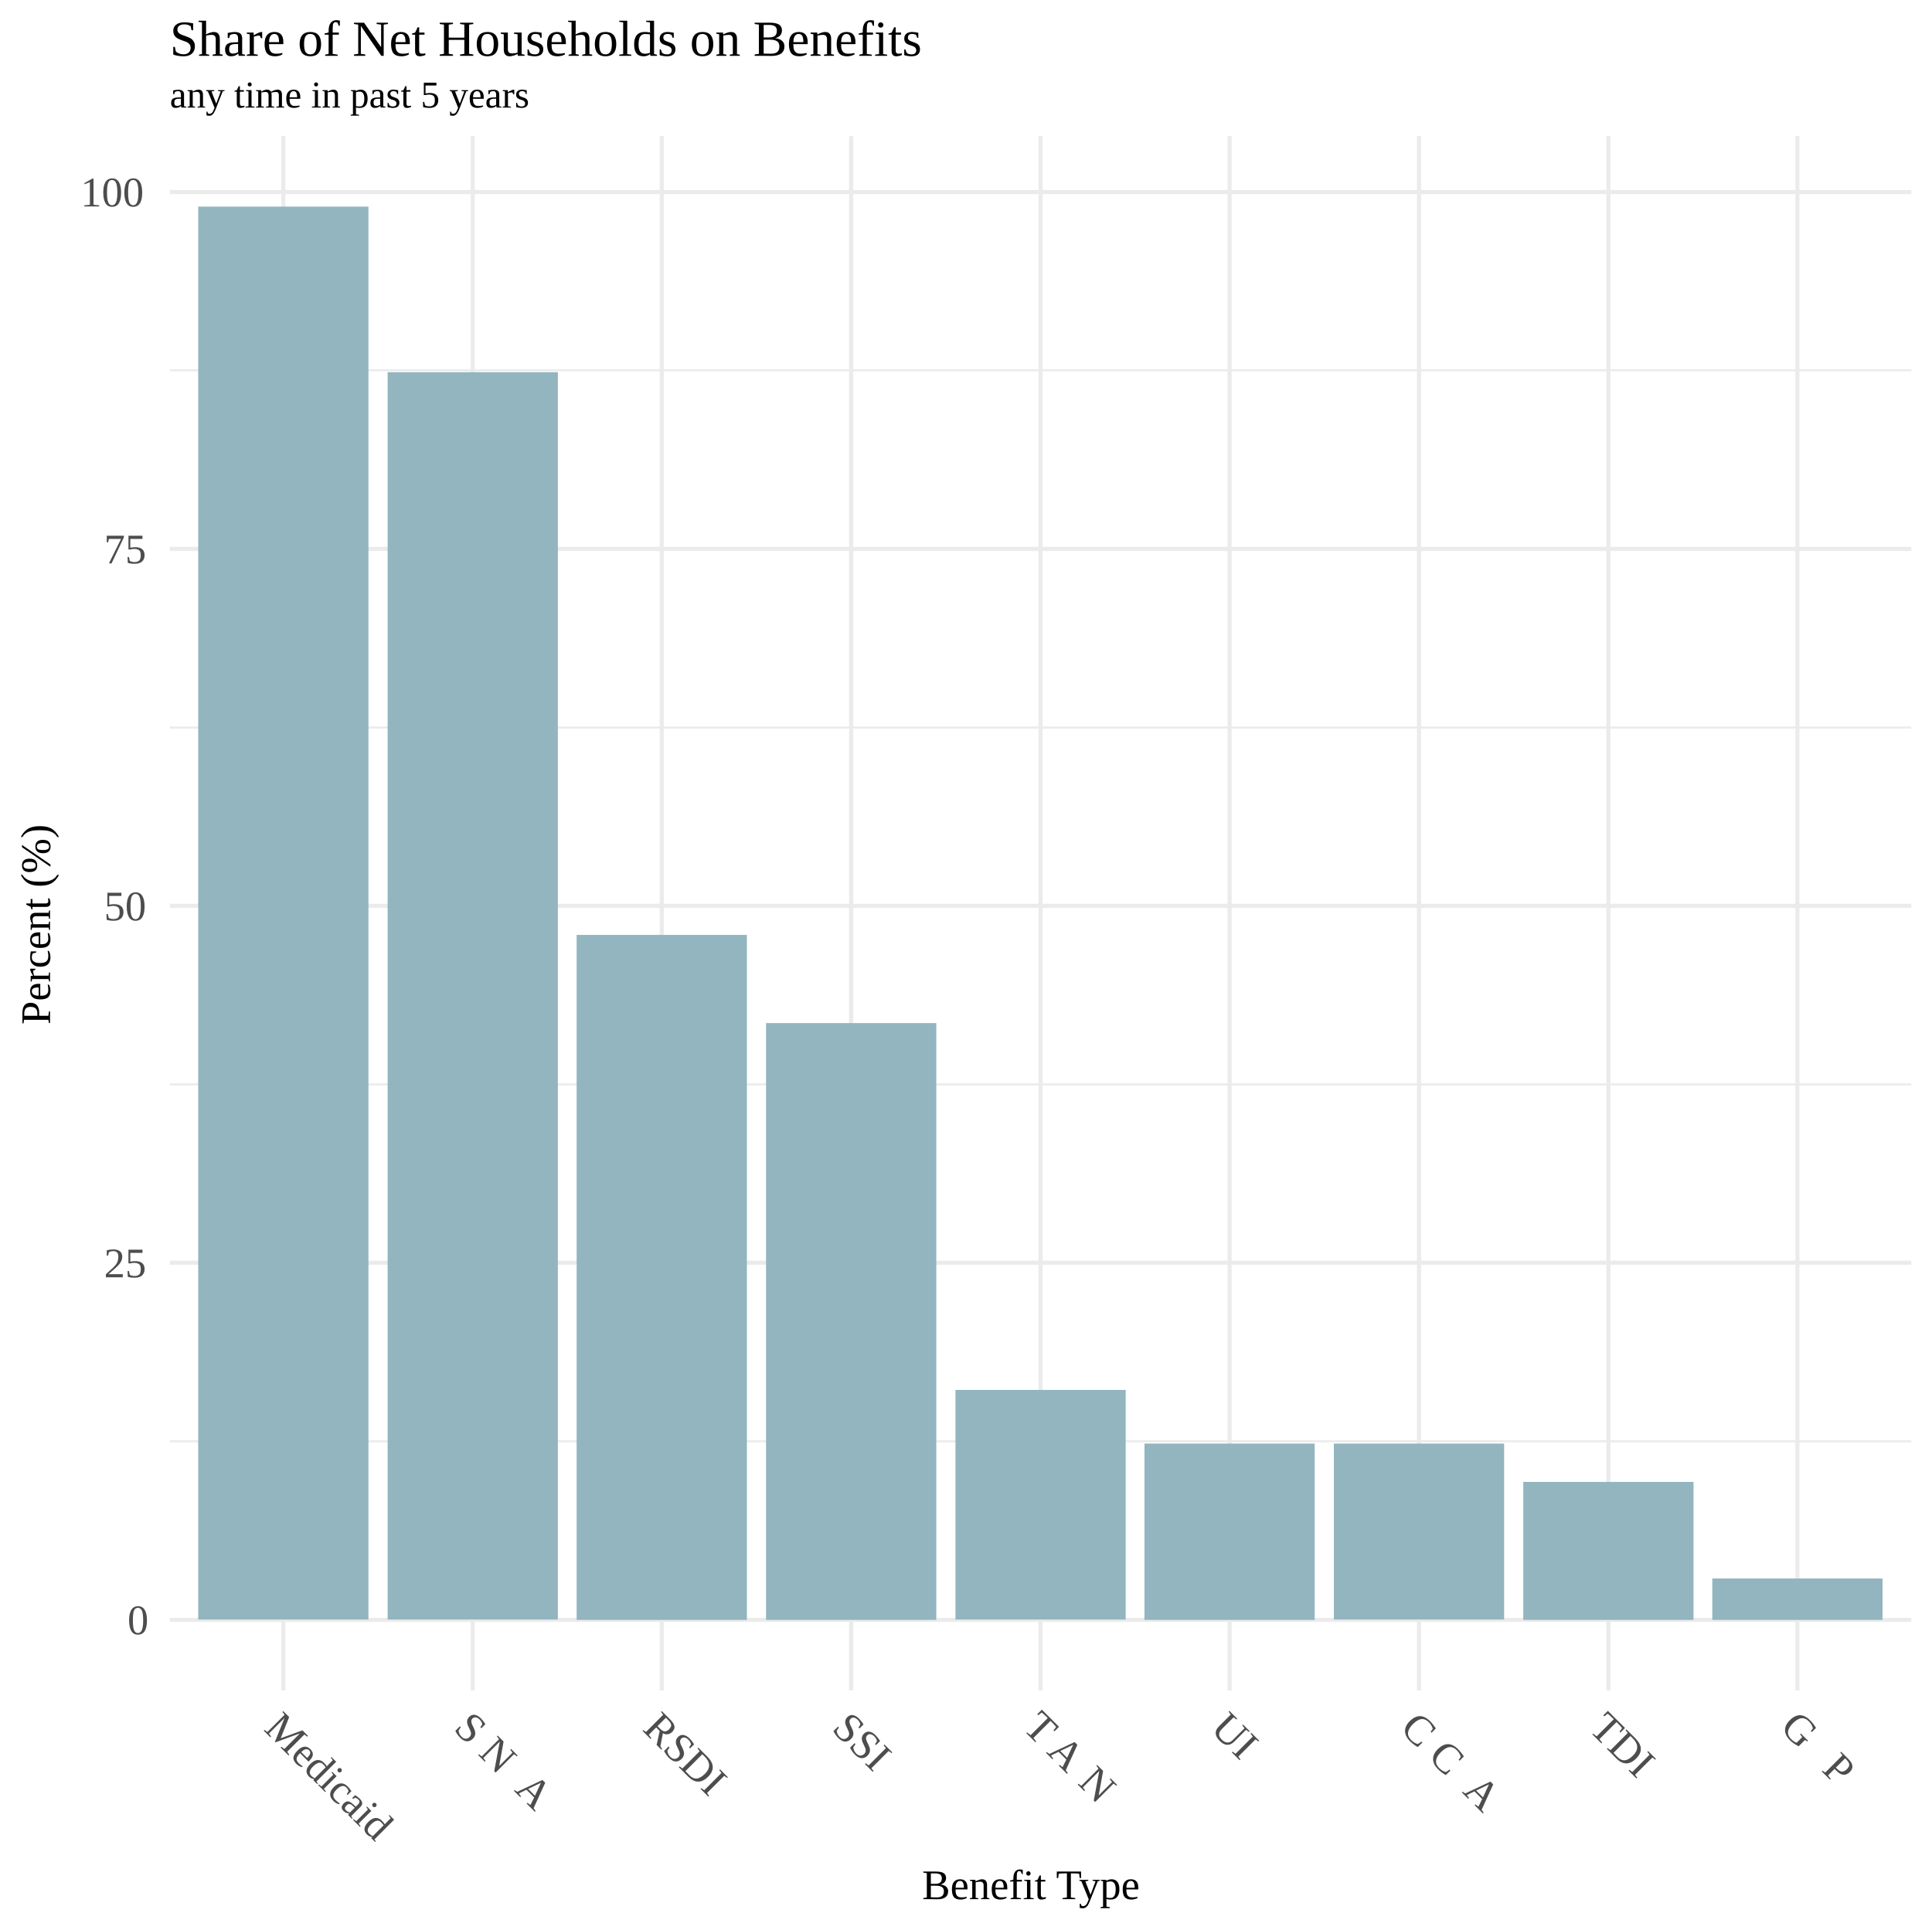
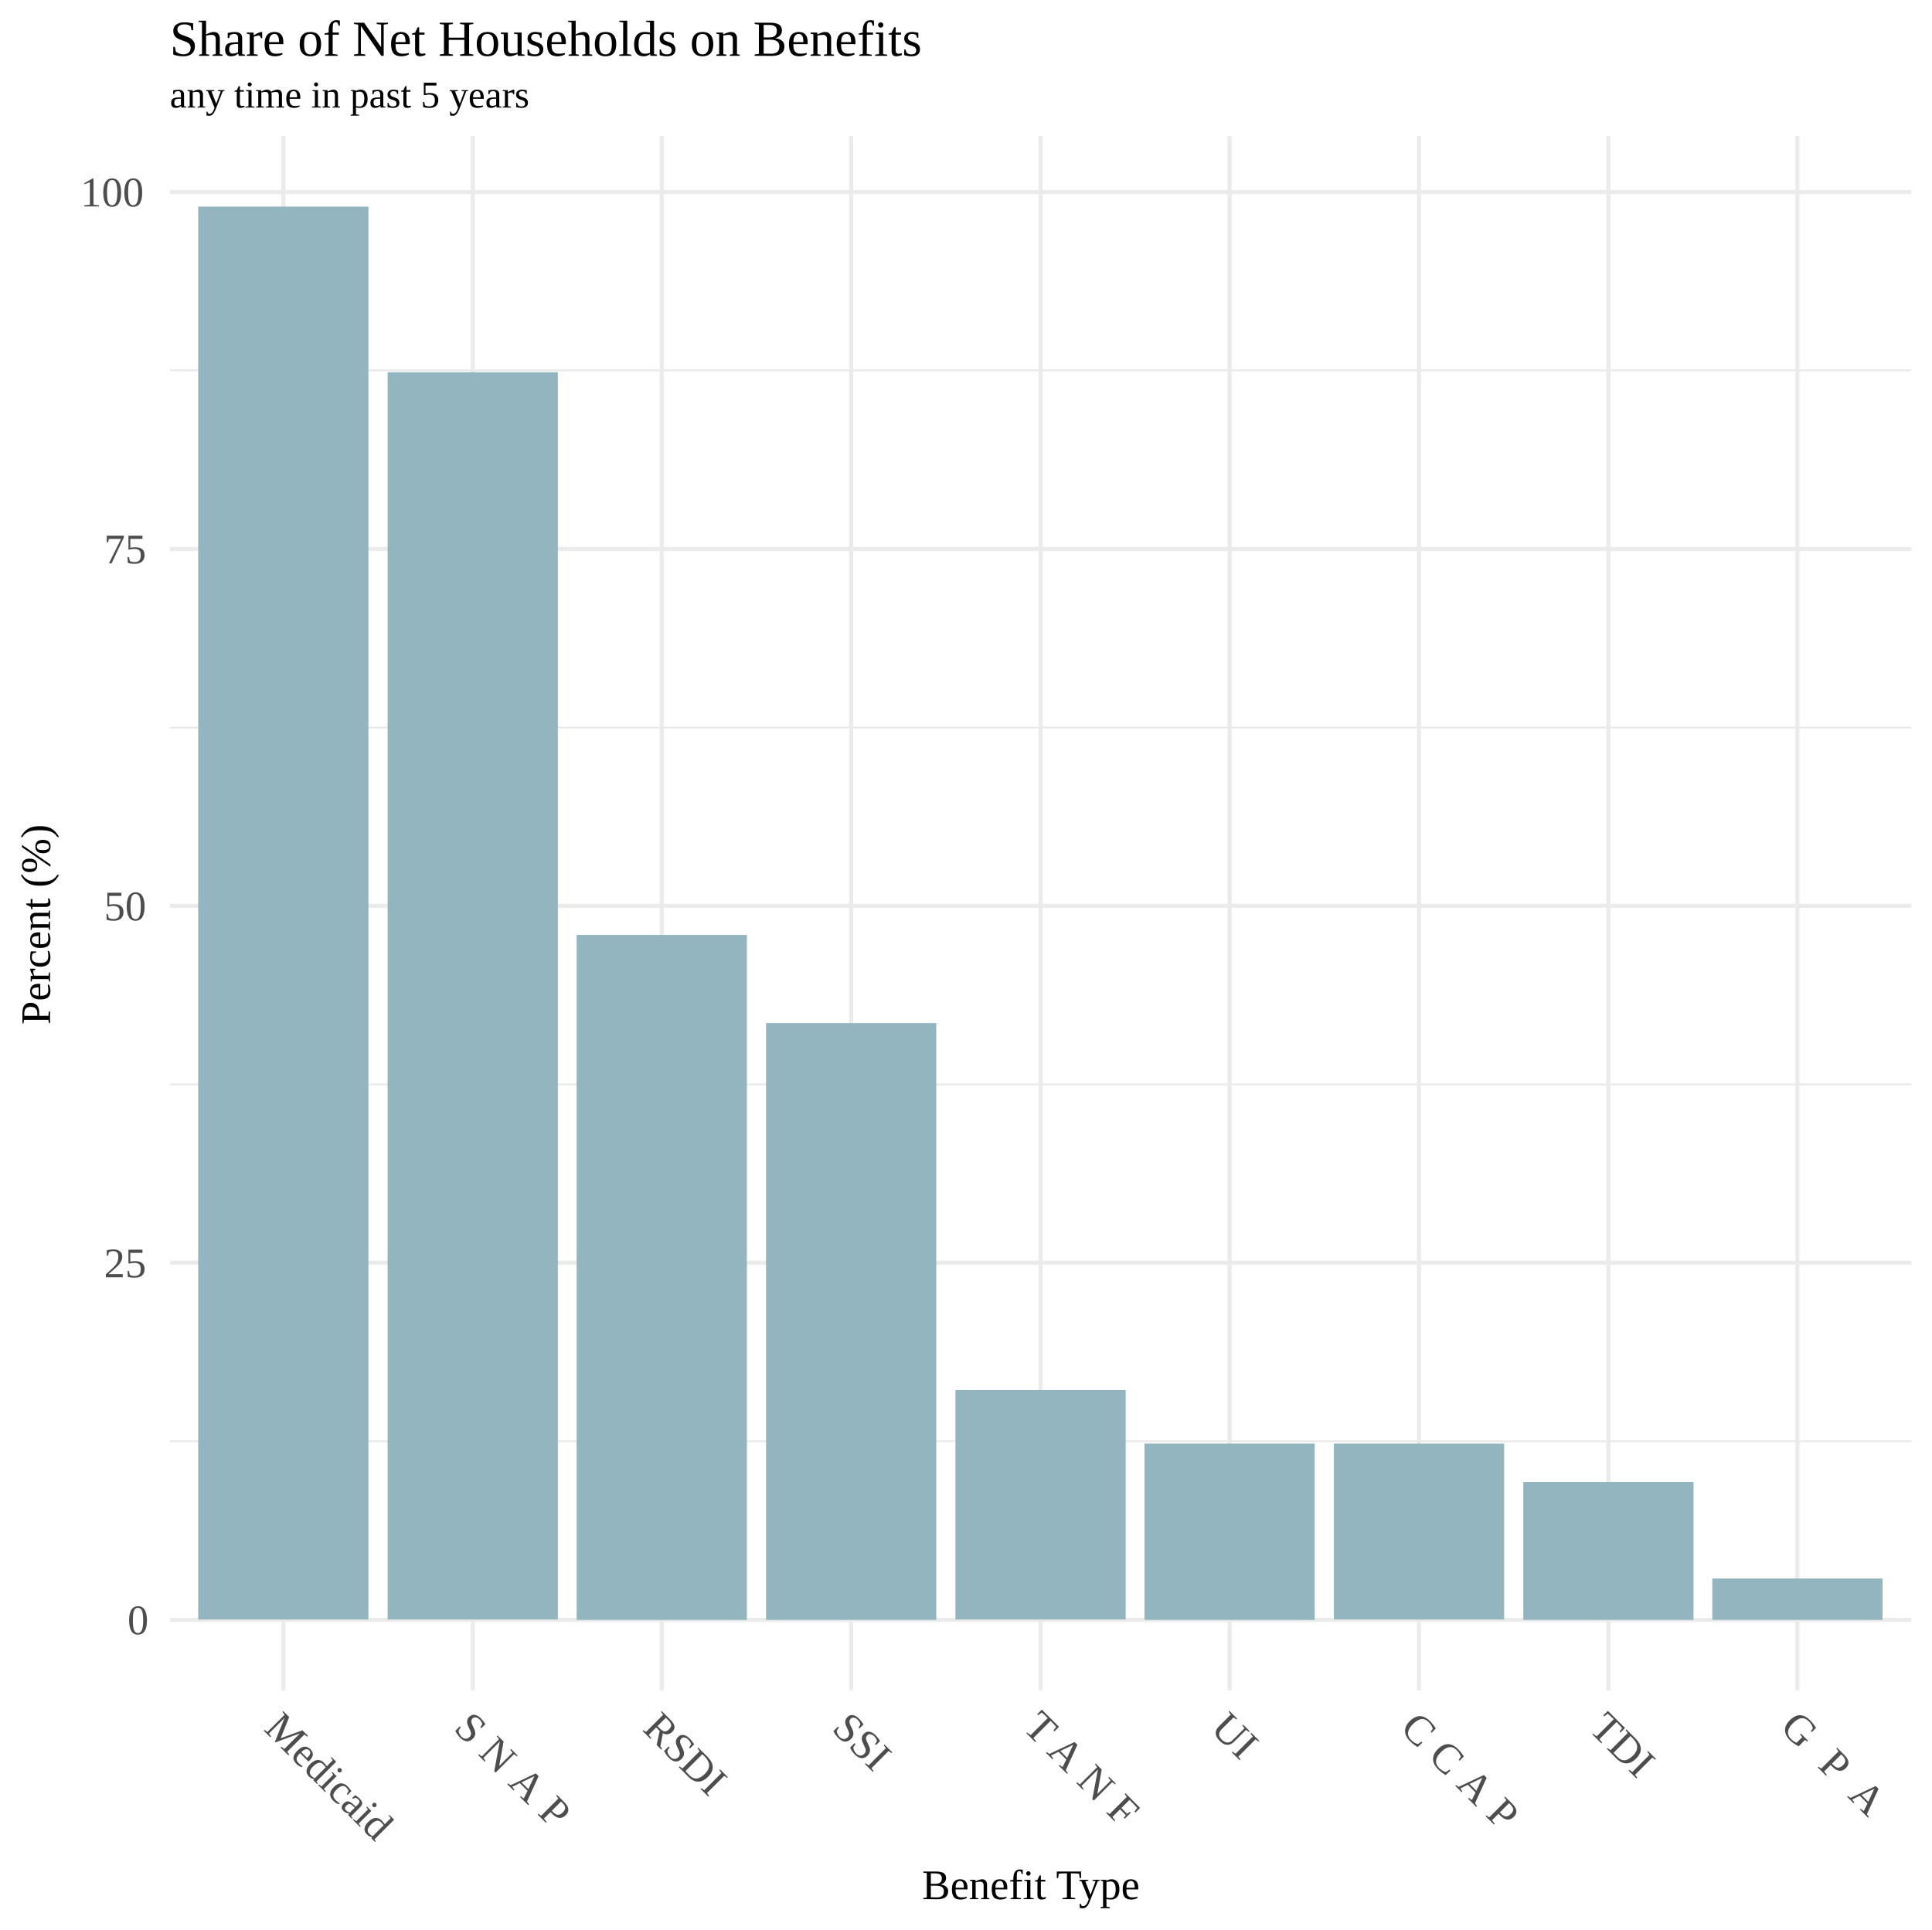
<svg xmlns="http://www.w3.org/2000/svg" version="1.1" id="Layer_1" x="0px" y="0px" viewBox="0 0 503.9 503.4" style="enable-background:new 0 0 503.9 503.4;" xml:space="preserve">
  <style type="text/css">
	.st0{fill:none;stroke:#EBEBEB;stroke-width:0.53;stroke-linejoin:round;stroke-miterlimit:10;}
	.st1{fill:none;stroke:#EBEBEB;stroke-width:1.07;stroke-linejoin:round;stroke-miterlimit:10;}
	.st2{fill:#92B5BF;}
	.st3{fill:none;}
	.st4{fill:#4D4D4D;}
	.st6{font-size:11px;}
	.st7{enable-background:new    ;}
	.st8{letter-spacing:3;}
	.st9{letter-spacing:6;}
	.st10{font-size:9.9px;}
	.st11{font-size:13.2px;}
</style>
  <g>
</g>
  <g>
    <line class="st0" x1="44.3" y1="376" x2="498.5" y2="376" />
  </g>
  <g>
    <line class="st0" x1="44.3" y1="282.9" x2="498.5" y2="282.9" />
  </g>
  <g>
    <line class="st0" x1="44.3" y1="189.8" x2="498.5" y2="189.8" />
  </g>
  <g>
    <line class="st0" x1="44.3" y1="96.6" x2="498.5" y2="96.6" />
  </g>
  <g>
    <line class="st1" x1="44.3" y1="422.6" x2="498.5" y2="422.6" />
  </g>
  <g>
    <line class="st1" x1="44.3" y1="329.4" x2="498.5" y2="329.4" />
  </g>
  <g>
    <line class="st1" x1="44.3" y1="236.3" x2="498.5" y2="236.3" />
  </g>
  <g>
    <line class="st1" x1="44.3" y1="143.2" x2="498.5" y2="143.2" />
  </g>
  <g>
    <line class="st1" x1="44.3" y1="50.1" x2="498.5" y2="50.1" />
  </g>
  <g>
    <line class="st1" x1="73.9" y1="441" x2="73.9" y2="35.5" />
  </g>
  <g>
    <line class="st1" x1="123.3" y1="441" x2="123.3" y2="35.5" />
  </g>
  <g>
    <line class="st1" x1="172.6" y1="441" x2="172.6" y2="35.5" />
  </g>
  <g>
    <line class="st1" x1="222" y1="441" x2="222" y2="35.5" />
  </g>
  <g>
    <line class="st1" x1="271.4" y1="441" x2="271.4" y2="35.5" />
  </g>
  <g>
    <line class="st1" x1="320.7" y1="441" x2="320.7" y2="35.5" />
  </g>
  <g>
    <line class="st1" x1="370.1" y1="441" x2="370.1" y2="35.5" />
  </g>
  <g>
    <line class="st1" x1="419.5" y1="441" x2="419.5" y2="35.5" />
  </g>
  <g>
    <line class="st1" x1="468.8" y1="441" x2="468.8" y2="35.5" />
  </g>
  <g>
    <rect x="51.7" y="53.9" class="st2" width="44.4" height="368.6" />
  </g>
  <g>
    <rect x="101.1" y="97.1" class="st2" width="44.4" height="325.4" />
  </g>
  <g>
    <rect x="150.4" y="243.9" class="st2" width="44.4" height="178.7" />
  </g>
  <g>
    <rect x="199.8" y="266.9" class="st2" width="44.4" height="155.7" />
  </g>
  <g>
    <rect x="249.2" y="362.6" class="st2" width="44.4" height="59.9" />
  </g>
  <g>
    <rect x="298.5" y="376.6" class="st2" width="44.4" height="46" />
  </g>
  <g>
    <rect x="347.9" y="376.6" class="st2" width="44.4" height="45.9" />
  </g>
  <g>
    <rect x="397.3" y="386.6" class="st2" width="44.4" height="36" />
  </g>
  <g>
    <rect x="446.6" y="411.8" class="st2" width="44.4" height="10.8" />
  </g>
  <g>
    <g>
      <rect x="33.2" y="416.9" class="st3" width="6.1" height="13" />
      <text transform="matrix(1 0 0 1 33.25 426.3398)" class="st4 st5 st6">0</text>
    </g>
  </g>
  <g>
    <g>
      <rect x="27.1" y="323.8" class="st3" width="12.2" height="13" />
      <text transform="matrix(1 0 0 1 27.1299 333.2207)" class="st4 st5 st6">25</text>
    </g>
  </g>
  <g>
    <g>
      <rect x="27.1" y="230.7" class="st3" width="12.2" height="13" />
      <text transform="matrix(1 0 0 1 27.1299 240.1006)" class="st4 st5 st6">50</text>
    </g>
  </g>
  <g>
    <g>
      <rect x="27.1" y="137.5" class="st3" width="12.2" height="13" />
      <text transform="matrix(1 0 0 1 27.1299 146.9707)" class="st4 st5 st6">75</text>
    </g>
  </g>
  <g>
    <g>
      <text transform="matrix(1 0 0 1 21.01 53.85)" class="st4 st5 st6">100</text>
    </g>
  </g>
  <g>
</g>
  <g>
</g>
  <g>
</g>
  <g>
    <g>
      <text transform="matrix(0.7071 0.7071 -0.7071 0.7071 68.5603 451.27)" class="st4 st5 st6">Medicaid</text>
    </g>
  </g>
  <g>
    <g>
      <polygon class="st3" points="124.6,444.6 145.8,465.6 136.6,474.8 115.4,453.8   " />
      <text transform="matrix(0.7071 0.7071 -0.7071 0.7071 118.0372 451.1969)" class="st7">
-         <tspan x="0" y="0" class="st4 st5 st6 st8">SN</tspan>
-         <tspan x="22.5" y="0" class="st4 st5 st6">A</tspan>
+         <tspan x="0" y="0" class="st4 st5 st6 st8">SNAP</tspan>
      </text>
    </g>
  </g>
  <g>
    <g>
      <text transform="matrix(0.7071 0.7071 -0.7071 0.7071 167.2995 451.27)" class="st4 st5 st6">RSDI</text>
    </g>
  </g>
  <g>
    <g>
      <rect x="218.5" y="446.6" transform="matrix(0.7071 -0.7071 0.7071 0.7071 -256.16 292.5037)" class="st3" width="13" height="17.7" />
      <text transform="matrix(0.7071 0.7071 -0.7071 0.7071 216.6603 451.2712)" class="st4 st5 st6">SSI</text>
    </g>
  </g>
  <g>
    <g>
      <polygon class="st3" points="272.9,444.6 293.2,464.3 283.7,473.5 263.4,453.8   " />
      <text transform="matrix(0.7071 0.7071 -0.7071 0.7071 266.4947 450.9618)" class="st7">
-         <tspan x="0" y="0" class="st4 st5 st6 st8">TA</tspan>
-         <tspan x="20.3" y="0" class="st4 st5 st6">N</tspan>
+         <tspan x="0" y="0" class="st4 st5 st6 st8">TANF</tspan>
      </text>
    </g>
  </g>
  <g>
    <g>
      <rect x="314.8" y="447.6" transform="matrix(0.7071 -0.7071 0.7071 0.7071 -226.257 359.9366)" class="st3" width="13" height="11" />
      <text transform="matrix(0.7071 0.7071 -0.7071 0.7071 315.3904 451.27)" class="st4 st5 st6">UI</text>
    </g>
  </g>
  <g>
    <g>
      <polygon class="st3" points="371.5,444.6 393.1,466.1 383.8,475.3 362.2,453.8   " />
      <text transform="matrix(0.7071 0.7071 -0.7071 0.7071 364.8672 451.1969)" class="st7">
-         <tspan x="0" y="0" class="st4 st5 st6 st8">CC</tspan>
-         <tspan x="23.1" y="0" class="st4 st5 st6">A</tspan>
+         <tspan x="0" y="0" class="st4 st5 st6 st8">CCAP</tspan>
      </text>
    </g>
  </g>
  <g>
    <g>
      <rect x="416" y="446.6" transform="matrix(0.7071 -0.7071 0.7071 0.7071 -198.3241 432.1385)" class="st3" width="13" height="17.7" />
      <text transform="matrix(0.7071 0.7071 -0.7071 0.7071 414.1202 451.2715)" class="st4 st5 st6">TDI</text>
    </g>
  </g>
  <g>
    <g>
      <polygon class="st3" points="470.4,444.6 486.8,460.5 477.3,469.7 460.9,453.8   " />
      <text transform="matrix(0.7071 0.7071 -0.7071 0.7071 463.9833 450.9659)" class="st7">
-         <tspan x="0" y="0" class="st4 st5 st6 st9">G</tspan>
-         <tspan x="15.4" y="0" class="st4 st5 st6">P</tspan>
+         <tspan x="0" y="0" class="st4 st5 st6 st9">GPA</tspan>
      </text>
    </g>
  </g>
  <g>
    <g>
      <rect x="240.5" y="486" class="st3" width="61.8" height="13" />
      <text transform="matrix(1 0 0 1 240.5 495.4502)" class="st5 st6">Benefit Type</text>
    </g>
  </g>
  <g>
    <g>
      <text transform="matrix(6.123234e-17 -1 1 6.123234e-17 13.05 267.2803)" class="st5 st6">Percent (%)</text>
    </g>
  </g>
  <g>
    <g>
      <rect x="44.3" y="19.6" class="st3" width="104.6" height="11.7" />
      <text transform="matrix(1 0 0 1 44.2998 28.0596)" class="st5 st10">any time in past 5 years</text>
    </g>
  </g>
  <g>
    <g>
      <text transform="matrix(1 0 0 1 44.3 14.56)" class="st5 st11">Share of Net Households on Benefits</text>
    </g>
  </g>
</svg>
